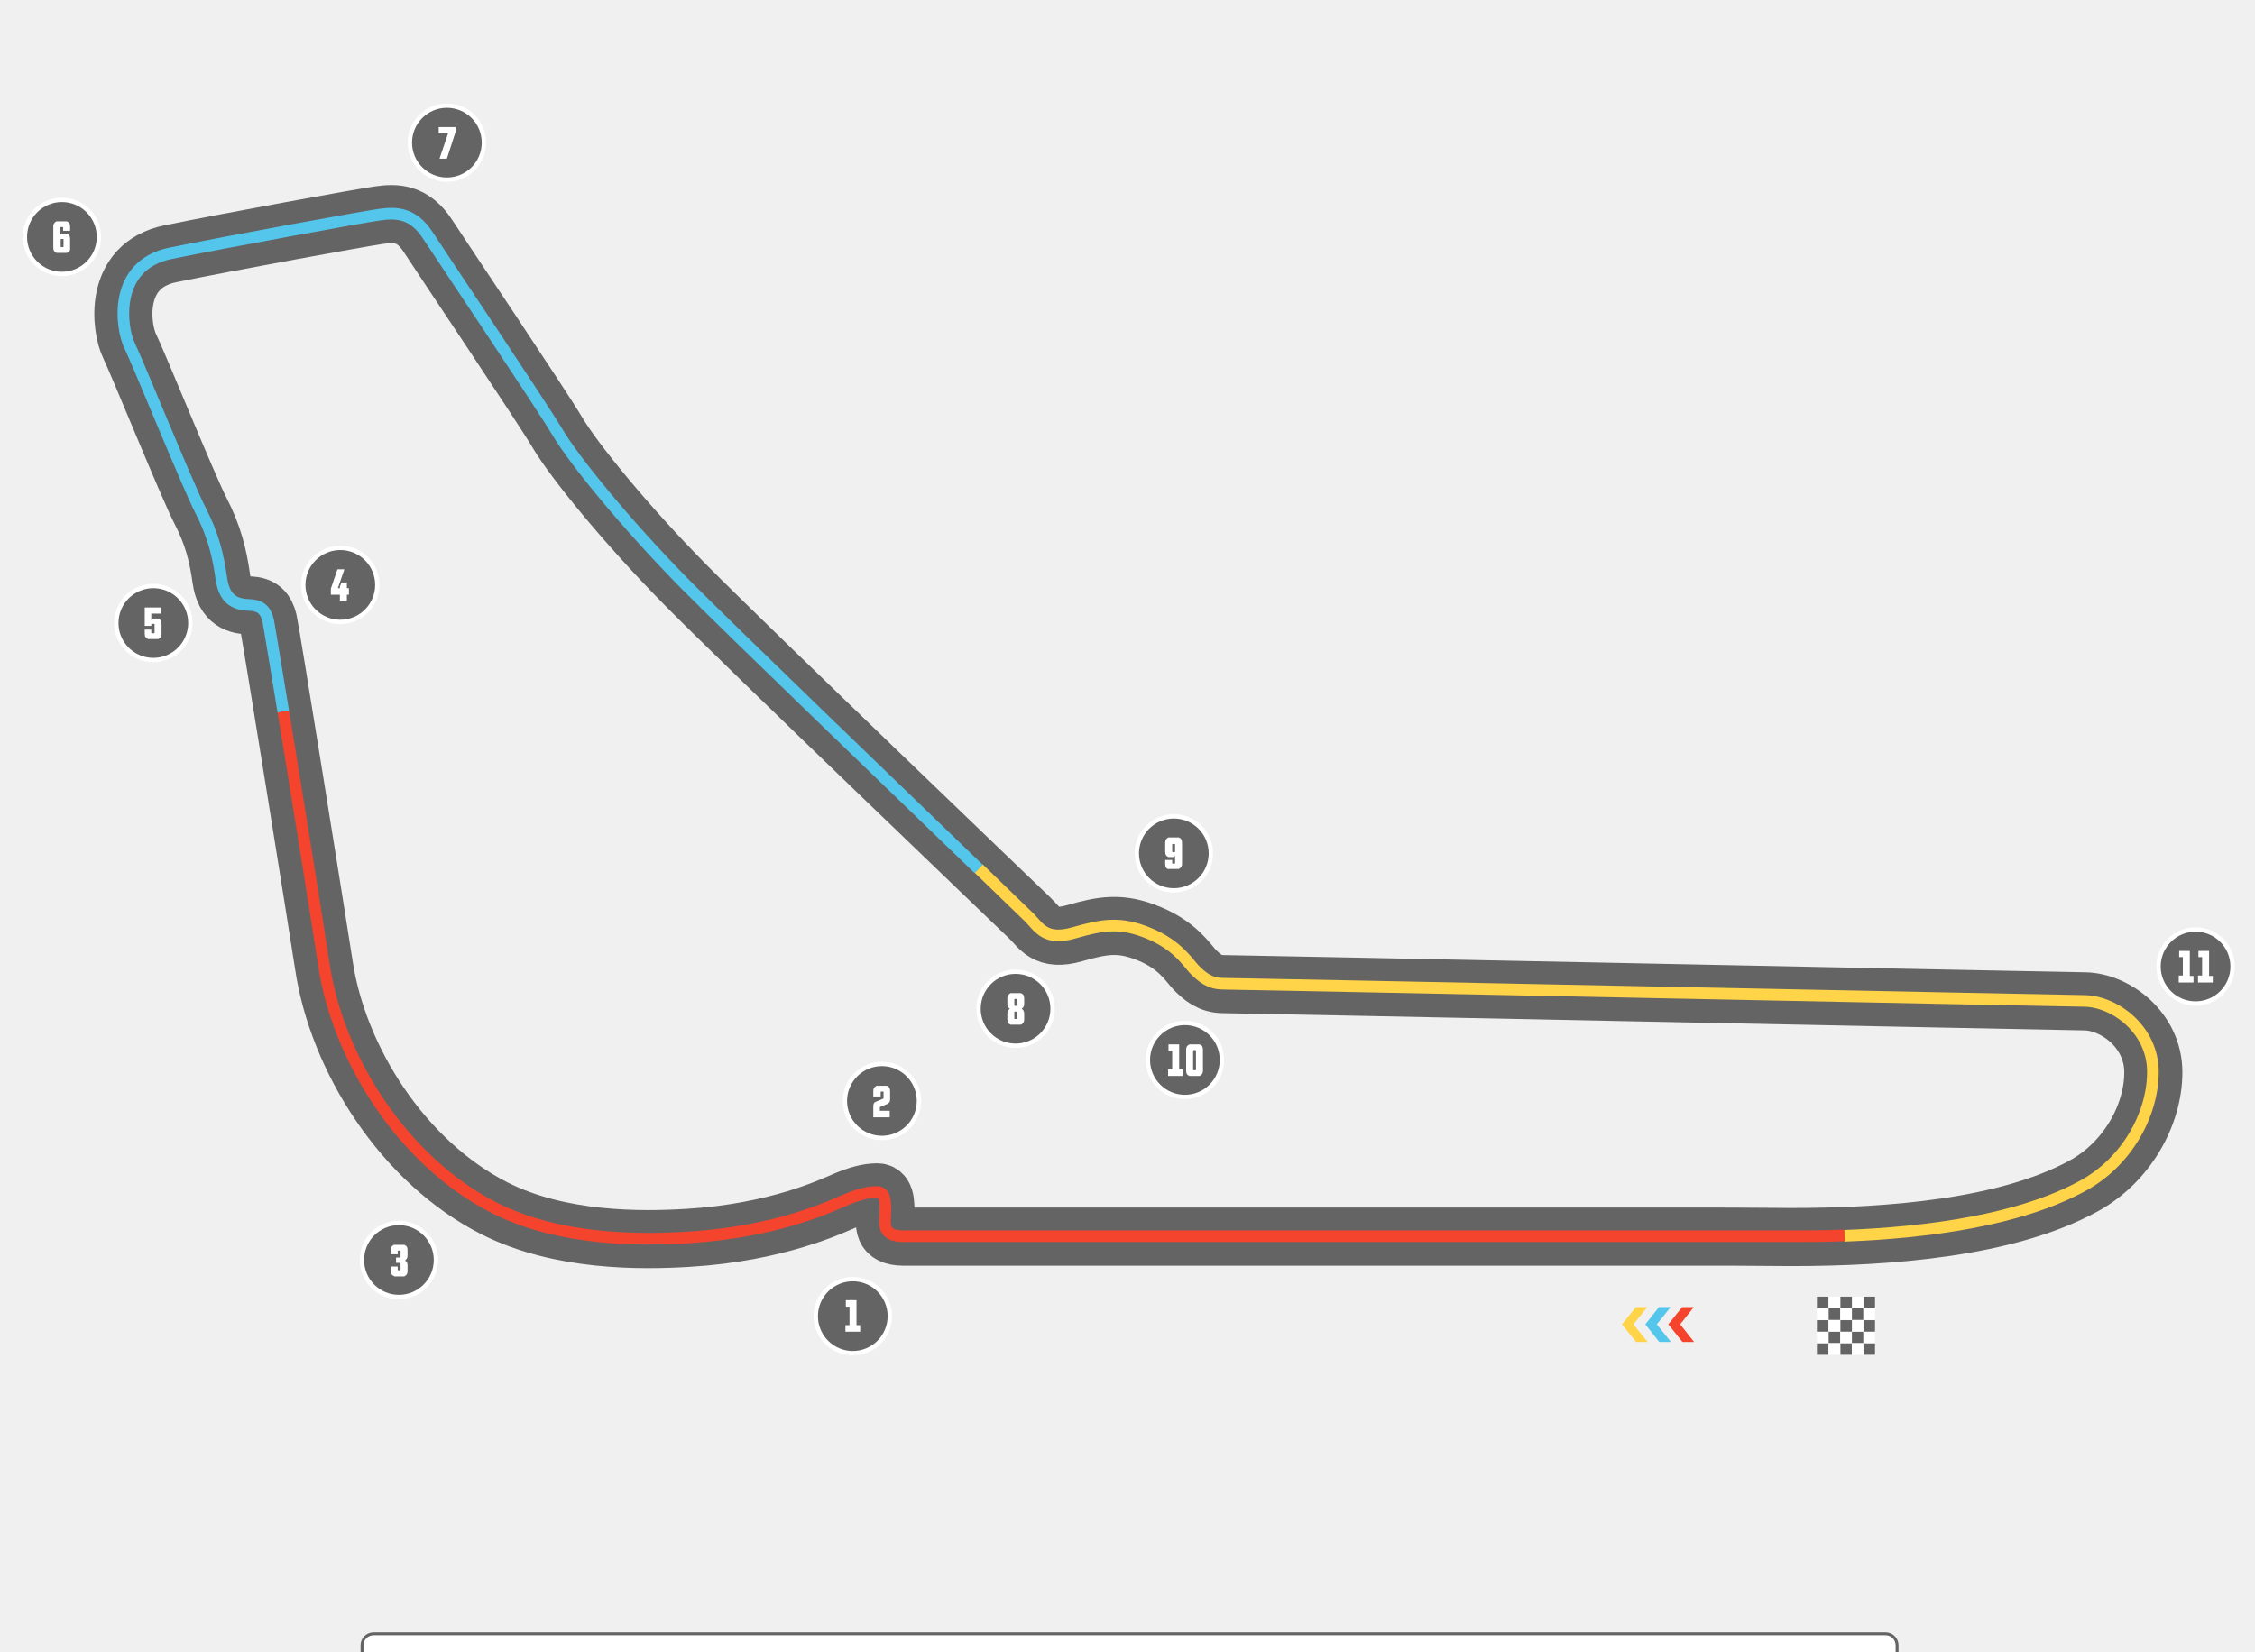
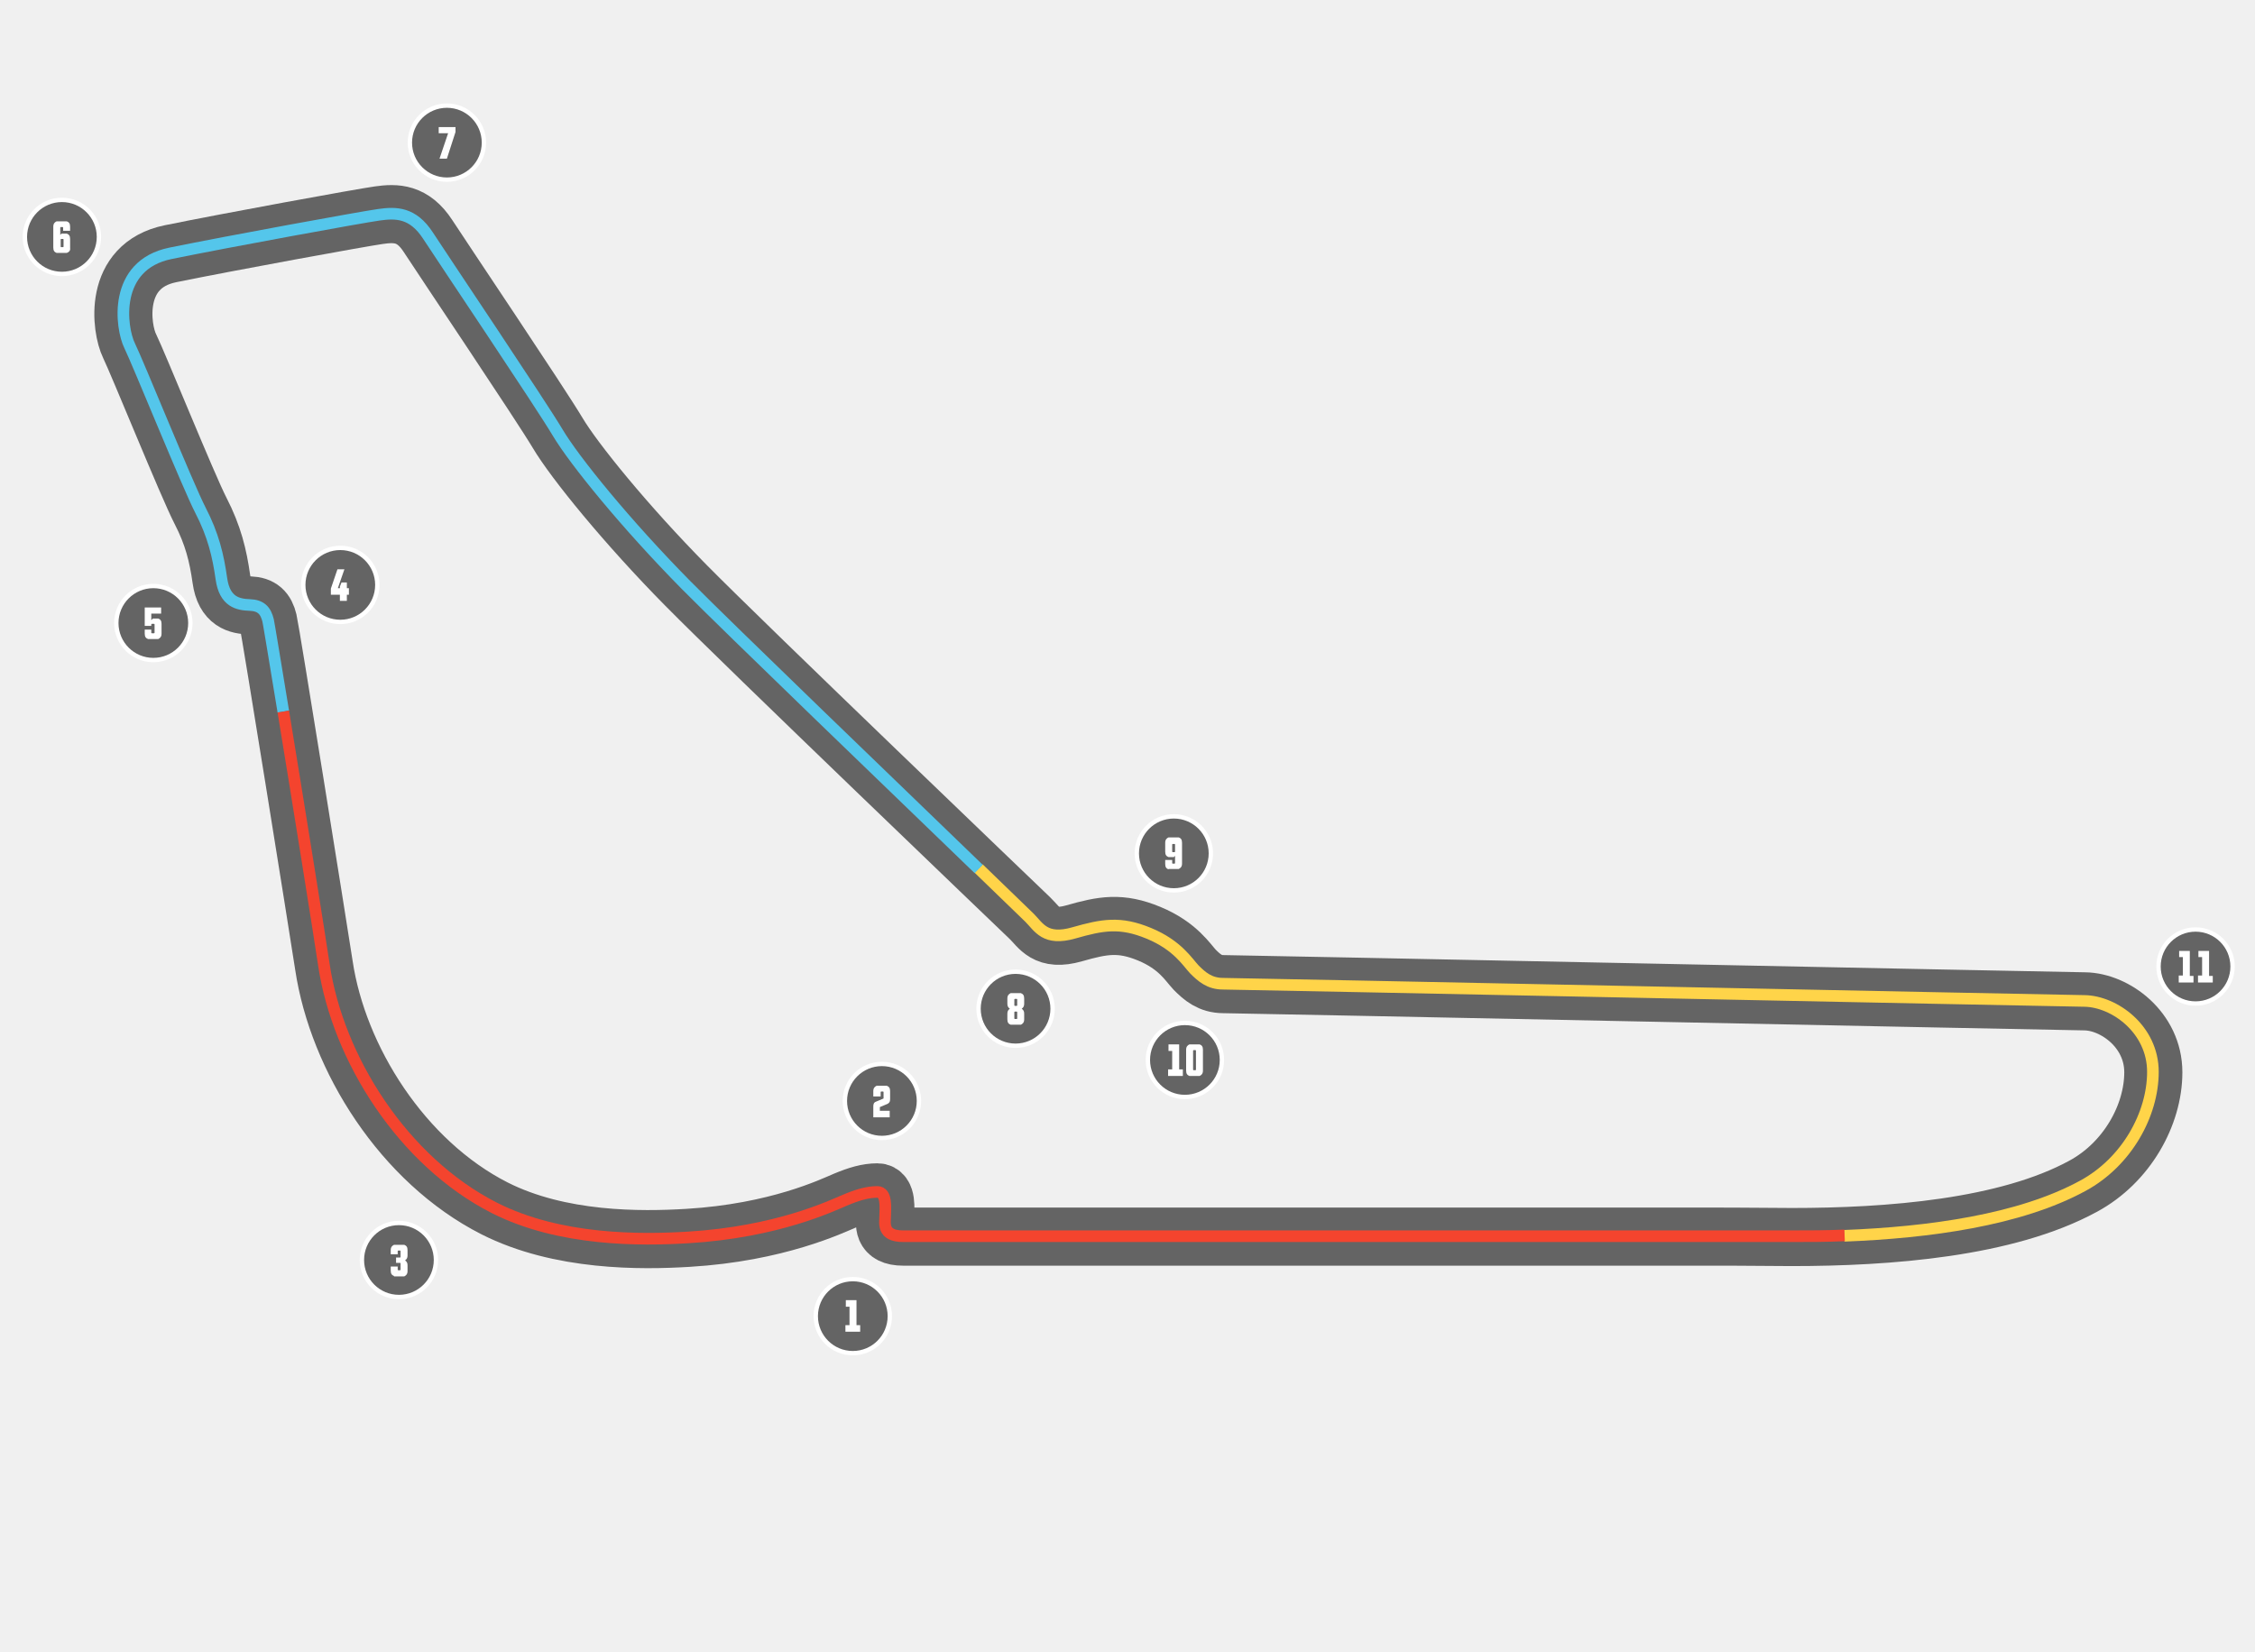
- <svg xmlns="http://www.w3.org/2000/svg" xmlns:xlink="http://www.w3.org/1999/xlink" version="1.1" x="0px" y="0px" viewBox="0 0 550 403" style="enable-background:new 0 0 550 443.7;" xml:space="preserve">
+ <svg xmlns="http://www.w3.org/2000/svg" version="1.1" x="0px" y="0px" viewBox="0 0 550 403" style="enable-background:new 0 0 550 443.7;" xml:space="preserve">
  <style type="text/css">
	.st0{fill:none;stroke:#646464;stroke-width:14.173;stroke-miterlimit:10;}
	.st1{fill:none;stroke:#FFD449;stroke-width:2.835;stroke-miterlimit:10;}
	.st2{fill:none;stroke:#54C6EB;stroke-width:2.835;stroke-miterlimit:10;}
	.st3{fill:none;stroke:#F4442E;stroke-width:2.835;stroke-miterlimit:10;}
	.st4{fill:none;stroke:#FFFFFF;stroke-width:2.126;}
	.st5{fill:#646464;}
	.st6{fill:#FFFFFF;}
	.st7{fill:none;stroke:#646464;stroke-width:2.835;stroke-miterlimit:10;}
	.st8{fill:#09BC8A;}
	.st9{fill:none;stroke:#09BC8A;stroke-width:1.984;stroke-miterlimit:10;}
	.st10{fill:none;stroke:#09BC8A;stroke-width:2.21;stroke-miterlimit:10;}
	.st11{fill:#FF3380;}
	.st12{fill:none;stroke:#FF3380;stroke-width:1.984;stroke-miterlimit:10;}
	.st13{fill:none;stroke:#646464;stroke-width:0.709;stroke-miterlimit:10;}
	.st14{fill:none;stroke:#F4442E;stroke-width:5.669;stroke-miterlimit:10;}
	.st15{fill:none;stroke:#54C6EB;stroke-width:5.669;stroke-miterlimit:10;}
	.st16{fill:none;stroke:#FFD449;stroke-width:5.669;stroke-miterlimit:10;}
	.st17{fill:none;stroke:#09BC8A;stroke-width:2.835;stroke-miterlimit:10;}
	.st18{clip-path:url(#SVGID_00000068658298010093746840000007256555623060923548_);}
	.st19{fill:#F4442E;}
	.st20{fill:#54C6EB;}
	.st21{fill:#FFD449;}
</style>
  <g id="コース">
    <path class="st0" d="M419.3,301.7c-22,0-193.8,0-199,0c-5.3,0-4.4-3.3-4.4-5s0.5-5.8-1.9-5.8s-4.8,0.7-7.9,2   c-3.1,1.3-16.5,7.8-38.3,9.1c-11.5,0.7-31.2,0.9-47.2-7.2c-22.4-11.4-38.2-36.5-41.6-59.3c-1.6-10.4-13-81.5-13.6-84   c-0.6-2.5-1.8-3.7-4.5-3.8c-2.8-0.1-6.1-0.7-6.9-6.4s-2-10.7-5.1-16.7c-3.1-6-15.2-35.9-17.3-40.2s-4.2-19.6,10-22.5   c14.2-2.9,46.5-8.8,50.8-9.4c4.2-0.6,8.3-0.6,12,5.1s27.5,41.1,31.6,48c4.1,6.9,16.7,22.4,31.3,37.2c14.6,14.8,81.5,78.9,83.9,81.2   s3.8,5.7,10.8,3.7c7-2,11.3-2.8,18.3,0.1c7,2.9,9.4,7,11.1,8.8c1.8,1.8,3.7,3.5,7,3.5s202.8,4.1,210.1,4.2   c7.3,0.1,16.7,6.9,16.7,17.3c0,10.4-6.4,22-17.1,27.8c-18.7,10.2-47.4,12.4-71.1,12.4C424.7,301.7,419.3,301.7,419.3,301.7z" />
  </g>
  <g id="セクター">
    <path class="st1" d="M238.7,211.9c7,6.8,11.8,11.4,12.4,12c2.3,2.3,3.8,5.7,10.8,3.7c7-2,11.3-2.8,18.3,0.1c7,2.9,9.4,7,11.1,8.8   c1.8,1.8,3.7,3.5,7,3.5s202.8,4.1,210.1,4.2c7.3,0.1,16.7,6.9,16.7,17.3c0,10.4-6.4,22-17.1,27.8c-15.4,8.4-37.6,11.4-58.2,12.2" />
    <path class="st2" d="M69.1,173.6c-2-12.1-3.5-21.3-3.7-22.2c-0.6-2.5-1.8-3.7-4.5-3.8c-2.8-0.1-6.1-0.7-6.9-6.4s-2-10.7-5.1-16.7   c-3.1-6-15.2-35.9-17.3-40.2s-4.2-19.6,10-22.5c14.2-2.9,46.5-8.8,50.8-9.4c4.2-0.6,8.3-0.6,12,5.1s27.5,41.1,31.6,48   c4.1,6.9,16.7,22.4,31.3,37.2c10.9,11,50.8,49.4,71.4,69.3" />
    <path class="st3" d="M449.9,301.4c-4.4,0.2-8.7,0.2-12.9,0.2c-12.3,0-17.7,0-17.7,0c-22,0-193.8,0-199,0c-5.3,0-4.4-3.3-4.4-5   s0.5-5.8-1.9-5.8s-4.8,0.7-7.9,2c-3.1,1.3-16.5,7.8-38.3,9.1c-11.5,0.7-31.2,0.9-47.2-7.2c-22.4-11.4-38.2-36.5-41.6-59.3   c-1-6.8-6.2-39.3-9.9-61.8" />
  </g>
  <g id="コーナー番号">
    <g>
      <g>
        <circle class="st4" cx="208" cy="321.1" r="8.5" />
        <circle class="st5" cx="208" cy="321.1" r="8.5" />
      </g>
      <g>
        <path class="st6" d="M206.2,324.9v-1.6h1v-4.5h-0.9v-1.6h2.6v6.1h0.9v1.6H206.2z" />
      </g>
    </g>
    <g>
      <g>
        <circle class="st4" cx="215.1" cy="268.6" r="8.5" />
        <circle class="st5" cx="215.1" cy="268.6" r="8.5" />
      </g>
      <g>
        <path class="st6" d="M213,272.5V270c0-0.6,0.1-1,0.6-1.2l1.9-0.8v-1.6l-0.1-0.1h-0.5l-0.1,0.1v1.1H213v-1.3     c0-0.8,0.4-1.1,0.8-1.3h2.5c0.5,0.2,0.8,0.5,0.8,1.3v1.9c0,0.6-0.1,0.9-0.6,1.2l-1.9,0.8v0.9h2.4v1.6H213z" />
      </g>
    </g>
    <g>
      <g>
        <circle class="st4" cx="97.3" cy="307.4" r="8.5" />
        <circle class="st5" cx="97.3" cy="307.4" r="8.5" />
      </g>
      <g>
        <path class="st6" d="M96.1,311.3c-0.5-0.2-0.8-0.5-0.8-1.3v-1H97v0.8l0.1,0.1h0.5l0.1-0.1v-1.6l-0.1-0.1h-1v-1.3h1l0.1-0.1v-1.5     l-0.1-0.1h-0.5l-0.1,0.1v0.8h-1.7v-1c0-0.8,0.4-1.1,0.8-1.3h2.5c0.5,0.2,0.8,0.5,0.8,1.3v1.3c0,0.6-0.2,0.9-0.6,1.2     c0.4,0.3,0.6,0.6,0.6,1.2v1.4c0,0.8-0.4,1.1-0.8,1.3H96.1z" />
      </g>
    </g>
    <g>
      <g>
        <circle class="st4" cx="83" cy="142.7" r="8.5" />
        <circle class="st5" cx="83" cy="142.7" r="8.5" />
      </g>
      <g>
        <path class="st6" d="M84.6,145.1v1.5h-1.7v-1.5h-2.2v-1.5l1.6-4.7h1.7l-1.6,4.6h0.5v-0.4l0.4-1h1.3v1.4h0.5v1.6H84.6z" />
      </g>
    </g>
    <g>
      <g>
        <circle class="st4" cx="37.4" cy="152" r="8.5" />
        <circle class="st5" cx="37.4" cy="152" r="8.5" />
      </g>
      <g>
        <path class="st6" d="M36.1,155.9c-0.5-0.2-0.8-0.5-0.8-1.3v-1h1.6v0.8l0.1,0.1h0.6l0.1-0.1v-2.1l-0.1-0.1H37l-0.1,0.1v0.4h-1.6     v-4.5h4v1.5h-2.4v1.6l0.4-0.4h1.3c0.5,0.2,0.8,0.5,0.8,1.3v2.4c0,0.8-0.4,1.1-0.8,1.3H36.1z" />
      </g>
    </g>
    <g>
      <g>
        <circle class="st4" cx="15.1" cy="57.8" r="8.5" />
        <circle class="st5" cx="15.1" cy="57.8" r="8.5" />
      </g>
      <g>
        <path class="st6" d="M16.3,61.7h-2.5c-0.5-0.2-0.8-0.5-0.8-1.3v-5.1c0-0.8,0.4-1.1,0.8-1.3h2.5c0.5,0.2,0.8,0.5,0.8,1.3v1h-1.7     v-0.8l-0.1-0.1h-0.5l-0.1,0.1v1.8L15,57h1.3c0.5,0.2,0.8,0.5,0.8,1.3v2.2C17.2,61.2,16.8,61.5,16.3,61.7z M15.4,60.3l0.1-0.1     v-1.8l-0.1-0.1h-0.5l-0.1,0.1v1.8l0.1,0.1H15.4z" />
      </g>
    </g>
    <g>
      <g>
        <circle class="st4" cx="109" cy="34.8" r="8.5" />
        <circle class="st5" cx="109" cy="34.8" r="8.5" />
      </g>
      <g>
        <path class="st6" d="M107.2,38.7l2.1-6.2H107V31h4.1v1.2l-2.1,6.5H107.2z" />
      </g>
    </g>
    <g>
      <g>
        <circle class="st4" cx="247.7" cy="246.1" r="8.5" />
        <circle class="st5" cx="247.7" cy="246.1" r="8.5" />
      </g>
      <g>
        <path class="st6" d="M246.5,250c-0.5-0.2-0.8-0.5-0.8-1.3v-1.4c0-0.6,0.2-0.9,0.6-1.2c-0.4-0.3-0.6-0.6-0.6-1.2v-1.3     c0-0.8,0.4-1.1,0.8-1.3h2.5c0.5,0.2,0.8,0.5,0.8,1.3v1.3c0,0.6-0.2,0.9-0.6,1.2c0.4,0.3,0.6,0.6,0.6,1.2v1.4     c0,0.8-0.4,1.1-0.8,1.3H246.5z M247.4,245.3l0.1,0.1h0.5l0.1-0.1v-1.5l-0.1-0.1h-0.5l-0.1,0.1V245.3z M248.1,248.5v-1.6l-0.1-0.1     h-0.5l-0.1,0.1v1.6l0.1,0.1h0.5L248.1,248.5z" />
      </g>
    </g>
    <g>
      <g>
        <circle class="st4" cx="286.3" cy="208.2" r="8.5" />
        <circle class="st5" cx="286.3" cy="208.2" r="8.5" />
      </g>
      <g>
        <path class="st6" d="M285,212.1c-0.5-0.2-0.8-0.5-0.8-1.3v-1h1.7v0.8l0.1,0.1h0.5l0.1-0.1v-1.8l-0.3,0.3H285     c-0.5-0.2-0.8-0.5-0.8-1.3v-2.2c0-0.8,0.4-1.1,0.8-1.3h2.5c0.5,0.2,0.8,0.5,0.8,1.3v5.1c0,0.8-0.4,1.1-0.8,1.3H285z M286.6,207.8     V206l-0.1-0.1H286l-0.1,0.1v1.8l0.1,0.1h0.5L286.6,207.8z" />
      </g>
    </g>
    <g>
      <g>
        <circle class="st4" cx="289" cy="258.6" r="8.5" />
        <circle class="st5" cx="289" cy="258.6" r="8.5" />
      </g>
      <g>
        <path class="st6" d="M284.9,262.5v-1.6h1v-4.5h-0.9v-1.6h2.6v6.1h0.9v1.6H284.9z" />
        <path class="st6" d="M292.6,262.5h-2.5c-0.5-0.2-0.8-0.5-0.8-1.3v-5.1c0-0.8,0.4-1.1,0.8-1.3h2.5c0.5,0.2,0.8,0.5,0.8,1.3v5.1     C293.4,262,293,262.3,292.6,262.5z M291.7,256.3l-0.1-0.1h-0.5l-0.1,0.1v4.7l0.1,0.1h0.5l0.1-0.1V256.3z" />
      </g>
    </g>
    <g>
      <g>
        <circle class="st4" cx="535.5" cy="235.8" r="8.5" />
        <circle class="st5" cx="535.5" cy="235.8" r="8.5" />
      </g>
      <g>
        <path class="st6" d="M531.4,239.6V238h1v-4.5h-0.9V232h2.6v6.1h0.9v1.6H531.4z" />
        <path class="st6" d="M536.1,239.6V238h1v-4.5h-0.9V232h2.6v6.1h0.9v1.6H536.1z" />
      </g>
    </g>
  </g>
-   <g id="アイコン">
-     <g>
-       <rect x="454.5" y="327.7" transform="matrix(-1 -1.604240e-11 1.604240e-11 -1 911.8229 658.2253)" class="st5" width="2.8" height="2.8" />
-       <rect x="448.8" y="327.7" transform="matrix(-1 -1.475898e-11 1.475898e-11 -1 900.4844 658.2253)" class="st5" width="2.8" height="2.8" />
-       <rect x="451.7" y="324.9" transform="matrix(-1 -1.475898e-11 1.475898e-11 -1 906.1536 652.5561)" class="st5" width="2.8" height="2.8" />
-       <rect x="446" y="324.9" transform="matrix(-1 -1.668411e-11 1.668411e-11 -1 894.8151 652.5561)" class="st5" width="2.8" height="2.8" />
-       <rect x="451.7" y="319.2" transform="matrix(-1 -1.796753e-11 1.796753e-11 -1 906.1536 641.2175)" class="st5" width="2.8" height="2.8" />
-       <rect x="446" y="319.2" transform="matrix(-1 -1.475898e-11 1.475898e-11 -1 894.8151 641.2175)" class="st5" width="2.8" height="2.8" />
-       <rect x="443.2" y="327.7" transform="matrix(-1 -1.475898e-11 1.475898e-11 -1 889.1458 658.2253)" class="st5" width="2.8" height="2.8" />
-       <rect x="446" y="327.7" transform="matrix(-1 -1.475898e-11 1.475898e-11 -1 894.8151 658.2253)" class="st6" width="2.8" height="2.8" />
-       <rect x="451.7" y="327.7" transform="matrix(-1 -1.604240e-11 1.604240e-11 -1 906.1536 658.2253)" class="st6" width="2.8" height="2.8" />
-       <rect x="454.5" y="324.9" transform="matrix(-1 -1.411772e-11 1.411772e-11 -1 911.8229 652.5561)" class="st6" width="2.8" height="2.8" />
-       <rect x="448.8" y="324.9" transform="matrix(-1 -1.796753e-11 1.796753e-11 -1 900.4844 652.5561)" class="st6" width="2.8" height="2.8" />
-       <rect x="443.2" y="324.9" transform="matrix(-1 -1.540069e-11 1.540069e-11 -1 889.1458 652.5561)" class="st6" width="2.8" height="2.8" />
-       <rect x="446" y="322" transform="matrix(-1 -1.604240e-11 1.604240e-11 -1 894.8151 646.8868)" class="st6" width="2.8" height="2.8" />
-       <rect x="451.7" y="322" transform="matrix(-1 -1.604240e-11 1.604240e-11 -1 906.1536 646.8868)" class="st6" width="2.8" height="2.8" />
-       <rect x="446" y="316.4" transform="matrix(-1 -1.540069e-11 1.540069e-11 -1 894.8151 635.5482)" class="st6" width="2.8" height="2.8" />
-       <rect x="451.7" y="316.4" transform="matrix(-1 -1.475898e-11 1.475898e-11 -1 906.1536 635.5482)" class="st6" width="2.8" height="2.8" />
-       <rect x="454.5" y="319.2" transform="matrix(-1 -1.411772e-11 1.411772e-11 -1 911.8229 641.2175)" class="st6" width="2.8" height="2.8" />
-       <rect x="448.8" y="319.2" transform="matrix(-1 -1.540069e-11 1.540069e-11 -1 900.4844 641.2175)" class="st6" width="2.8" height="2.8" />
-       <rect x="443.2" y="319.2" transform="matrix(-1 -1.540069e-11 1.540069e-11 -1 889.1458 641.2175)" class="st6" width="2.8" height="2.8" />
-       <rect x="454.5" y="322" transform="matrix(-1 -1.475898e-11 1.475898e-11 -1 911.8229 646.8868)" class="st5" width="2.8" height="2.8" />
-       <rect x="448.8" y="322" transform="matrix(-1 -1.411772e-11 1.411772e-11 -1 900.4844 646.8868)" class="st5" width="2.8" height="2.8" />
-       <rect x="448.8" y="316.4" transform="matrix(-1 -1.540069e-11 1.540069e-11 -1 900.4844 635.5482)" class="st5" width="2.8" height="2.8" />
-       <rect x="443.2" y="322" transform="matrix(-1 -1.475898e-11 1.475898e-11 -1 889.1458 646.8868)" class="st5" width="2.8" height="2.8" />
-       <rect x="454.5" y="316.4" transform="matrix(-1 -1.604240e-11 1.604240e-11 -1 911.8229 635.5482)" class="st5" width="2.8" height="2.8" />
-       <rect x="443.2" y="316.4" transform="matrix(-1 -1.411772e-11 1.411772e-11 -1 889.1458 635.5482)" class="st5" width="2.8" height="2.8" />
-     </g>
-     <g>
-       <g>
-         <path class="st6" d="M462.8,426.3c0,1.6-1.3,2.8-2.8,2.8H91.1c-1.6,0-2.8-1.3-2.8-2.8v-24.9c0-1.6,1.3-2.8,2.8-2.8h368.8     c1.6,0,2.8,1.3,2.8,2.8V426.3z" />
-         <path class="st13" d="M462.8,426.3c0,1.6-1.3,2.8-2.8,2.8H91.1c-1.6,0-2.8-1.3-2.8-2.8v-24.9c0-1.6,1.3-2.8,2.8-2.8h368.8     c1.6,0,2.8,1.3,2.8,2.8V426.3z" />
-       </g>
-       <g>
-         <path class="st5" d="M133.8,415.3v2.6c0,1.3-0.6,1.7-1.3,2h-3.3c-0.7-0.3-1.3-0.7-1.3-2v-2h1.8v2.1l0.4,0.4h1.6l0.4-0.4v-2.8     l-0.3-0.4L129,414c-0.8-0.3-1.1-0.8-1.1-1.9v-2.2c0-1.3,0.6-1.7,1.3-2h3.3c0.7,0.3,1.3,0.7,1.3,2v1.9H132v-2.1l-0.4-0.4h-1.6     l-0.4,0.4v2.4l0.4,0.4l2.6,0.7C133.4,413.6,133.8,414.1,133.8,415.3z" />
-         <path class="st5" d="M135.1,407.9h5.1v1.6h-3.3v3.4h3.1v1.6h-3.1v3.7h3.4v1.6h-5.2V407.9z" />
-         <path class="st5" d="M147.5,417.9c0,1.3-0.6,1.7-1.3,2h-3.3c-0.7-0.3-1.3-0.7-1.3-2v-8c0-1.3,0.6-1.7,1.3-2h3.3     c0.7,0.3,1.3,0.7,1.3,2v2.7h-1.8v-2.8l-0.4-0.4h-1.6l-0.4,0.4v8.3l0.4,0.4h1.6l0.4-0.4v-2.7h1.8V417.9z" />
-         <path class="st5" d="M152.2,409.5v10.3h-1.8v-10.3h-2.1v-1.6h6.1v1.6H152.2z" />
-         <path class="st5" d="M161.1,417.9c0,1.3-0.6,1.7-1.3,2h-3.3c-0.7-0.3-1.3-0.7-1.3-2v-8c0-1.3,0.6-1.7,1.3-2h3.3     c0.7,0.3,1.3,0.7,1.3,2V417.9z M159.3,409.7l-0.4-0.4h-1.6l-0.4,0.4v8.3l0.4,0.4h1.6l0.4-0.4V409.7z" />
-         <path class="st5" d="M162.5,419.8v-12h4.6c0.7,0.3,1.3,0.7,1.3,2v2.6c0,1.3-0.6,1.6-1.3,1.9l-0.3,0.1l2.1,4.3v1.1h-1.6l-2.2-5.1     h-0.8v5.1H162.5z M164.3,409.4v3.9h2l0.4-0.4v-3.1l-0.4-0.4H164.3z" />
-         <path class="st5" d="M172.6,419.8v-1.6h1.8v-8.7h-1.7v-1.6h3.5v10.4h1.7v1.6H172.6z" />
-       </g>
-       <line class="st14" x1="102.5" y1="413.9" x2="123.7" y2="413.9" />
-       <g>
-         <path class="st5" d="M223.9,415.3v2.6c0,1.3-0.6,1.7-1.3,2h-3.3c-0.7-0.3-1.3-0.7-1.3-2v-2h1.8v2.1l0.4,0.4h1.6l0.4-0.4v-2.8     l-0.3-0.4l-2.6-0.8c-0.8-0.3-1.1-0.8-1.1-1.9v-2.2c0-1.3,0.6-1.7,1.3-2h3.3c0.7,0.3,1.3,0.7,1.3,2v1.9h-1.8v-2.1l-0.4-0.4h-1.6     l-0.4,0.4v2.4l0.4,0.4l2.6,0.7C223.5,413.6,223.9,414.1,223.9,415.3z" />
-         <path class="st5" d="M225.2,407.9h5.1v1.6H227v3.4h3.1v1.6H227v3.7h3.4v1.6h-5.2V407.9z" />
-         <path class="st5" d="M237.6,417.9c0,1.3-0.6,1.7-1.3,2h-3.3c-0.7-0.3-1.3-0.7-1.3-2v-8c0-1.3,0.6-1.7,1.3-2h3.3     c0.7,0.3,1.3,0.7,1.3,2v2.7h-1.8v-2.8l-0.4-0.4h-1.6l-0.4,0.4v8.3l0.4,0.4h1.6l0.4-0.4v-2.7h1.8V417.9z" />
-         <path class="st5" d="M242.3,409.5v10.3h-1.8v-10.3h-2.1v-1.6h6.1v1.6H242.3z" />
-         <path class="st5" d="M251.2,417.9c0,1.3-0.6,1.7-1.3,2h-3.3c-0.7-0.3-1.3-0.7-1.3-2v-8c0-1.3,0.6-1.7,1.3-2h3.3     c0.7,0.3,1.3,0.7,1.3,2V417.9z M249.4,409.7l-0.4-0.4h-1.6l-0.4,0.4v8.3l0.4,0.4h1.6l0.4-0.4V409.7z" />
-         <path class="st5" d="M252.6,419.8v-12h4.6c0.7,0.3,1.3,0.7,1.3,2v2.6c0,1.3-0.6,1.6-1.3,1.9l-0.3,0.1l2.1,4.3v1.1h-1.6l-2.2-5.1     h-0.8v5.1H252.6z M254.4,409.4v3.9h2l0.4-0.4v-3.1l-0.4-0.4H254.4z" />
-         <path class="st5" d="M262.3,419.8v-3.6c0-1.1,0.4-1.7,1.2-2.1l3-1.2v-3.2l-0.4-0.4h-1.7l-0.4,0.4v2h-1.8v-1.9     c0-1.3,0.6-1.7,1.3-2h3.3c0.7,0.3,1.3,0.7,1.3,2v2.5c0,1.1-0.3,1.7-1.1,2.1l-3,1.2v2.5h4.1v1.6H262.3z" />
-       </g>
-       <line class="st15" x1="192.6" y1="413.9" x2="213.8" y2="413.9" />
-       <g>
-         <path class="st5" d="M313.7,415.3v2.6c0,1.3-0.6,1.7-1.3,2h-3.3c-0.7-0.3-1.3-0.7-1.3-2v-2h1.8v2.1l0.4,0.4h1.6l0.4-0.4v-2.8     l-0.3-0.4L309,414c-0.8-0.3-1.1-0.8-1.1-1.9v-2.2c0-1.3,0.6-1.7,1.3-2h3.3c0.7,0.3,1.3,0.7,1.3,2v1.9h-1.8v-2.1l-0.4-0.4H310     l-0.4,0.4v2.4l0.4,0.4l2.6,0.7C313.4,413.6,313.7,414.1,313.7,415.3z" />
-         <path class="st5" d="M315.1,407.9h5.1v1.6h-3.3v3.4h3.1v1.6h-3.1v3.7h3.4v1.6h-5.2V407.9z" />
-         <path class="st5" d="M327.4,417.9c0,1.3-0.6,1.7-1.3,2h-3.3c-0.7-0.3-1.3-0.7-1.3-2v-8c0-1.3,0.6-1.7,1.3-2h3.3     c0.7,0.3,1.3,0.7,1.3,2v2.7h-1.8v-2.8l-0.4-0.4h-1.6l-0.4,0.4v8.3l0.4,0.4h1.6l0.4-0.4v-2.7h1.8V417.9z" />
-         <path class="st5" d="M332.1,409.5v10.3h-1.8v-10.3h-2.1v-1.6h6.1v1.6H332.1z" />
-         <path class="st5" d="M341,417.9c0,1.3-0.6,1.7-1.3,2h-3.3c-0.7-0.3-1.3-0.7-1.3-2v-8c0-1.3,0.6-1.7,1.3-2h3.3     c0.7,0.3,1.3,0.7,1.3,2V417.9z M339.2,409.7l-0.4-0.4h-1.6l-0.4,0.4v8.3l0.4,0.4h1.6l0.4-0.4V409.7z" />
-         <path class="st5" d="M342.4,419.8v-12h4.6c0.7,0.3,1.3,0.7,1.3,2v2.6c0,1.3-0.6,1.6-1.3,1.9l-0.3,0.1l2.1,4.3v1.1h-1.6l-2.2-5.1     h-0.8v5.1H342.4z M344.2,409.4v3.9h2l0.4-0.4v-3.1l-0.4-0.4H344.2z" />
-         <path class="st5" d="M353.4,419.8c-0.7-0.3-1.3-0.7-1.3-2v-1.7h1.8v1.8l0.4,0.4h1.7l0.4-0.4v-3.2l-0.4-0.3h-1.8V413h1.8l0.4-0.4     v-3l-0.4-0.4h-1.7l-0.4,0.4v1.8h-1.8v-1.7c0-1.3,0.6-1.7,1.3-2h3.3c0.7,0.3,1.3,0.7,1.3,2v1.9c0,1-0.2,1.5-0.9,1.9     c0.6,0.4,0.9,0.9,0.9,1.9v2.2c0,1.3-0.6,1.7-1.3,2H353.4z" />
-       </g>
-       <line class="st16" x1="282.4" y1="413.9" x2="303.7" y2="413.9" />
-       <g>
-         <path class="st5" d="M403.6,417.9c0,1.3-0.6,1.7-1.3,2h-4.6v-12h4.6c0.7,0.3,1.3,0.7,1.3,2V417.9z M399.5,409.4v9h2l0.4-0.4v-8.3     l-0.4-0.4H399.5z" />
-         <path class="st5" d="M405,419.8v-12h4.6c0.7,0.3,1.3,0.7,1.3,2v2.6c0,1.3-0.6,1.6-1.3,1.9l-0.3,0.1l2.1,4.3v1.1h-1.6l-2.2-5.1     h-0.8v5.1H405z M406.8,409.4v3.9h2l0.4-0.4v-3.1l-0.4-0.4H406.8z" />
-         <path class="st5" d="M418.1,415.3v2.6c0,1.3-0.6,1.7-1.3,2h-3.3c-0.7-0.3-1.3-0.7-1.3-2v-2h1.8v2.1l0.4,0.4h1.6l0.4-0.4v-2.8     l-0.3-0.4l-2.6-0.8c-0.8-0.3-1.1-0.8-1.1-1.9v-2.2c0-1.3,0.6-1.7,1.3-2h3.3c0.7,0.3,1.3,0.7,1.3,2v1.9h-1.8v-2.1l-0.4-0.4h-1.6     l-0.4,0.4v2.4l0.4,0.4l2.6,0.7C417.7,413.6,418.1,414.1,418.1,415.3z" />
-         <path class="st5" d="M425.6,409.5h-3.9v-1.6h5.8v1.5l-4,8.9h4v1.6h-5.9v-1.5L425.6,409.5z" />
-         <path class="st5" d="M434.8,417.9c0,1.3-0.6,1.7-1.3,2h-3.3c-0.7-0.3-1.3-0.7-1.3-2v-8c0-1.3,0.6-1.7,1.3-2h3.3     c0.7,0.3,1.3,0.7,1.3,2V417.9z M433,409.7l-0.4-0.4H431l-0.4,0.4v8.3l0.4,0.4h1.6l0.4-0.4V409.7z" />
-         <path class="st5" d="M440.5,407.9h1.6v12h-1.6l-2.6-7.1h-0.2v7.1h-1.6v-12h1.6l2.6,7.1h0.2V407.9z" />
-         <path class="st5" d="M443.5,407.9h5.1v1.6h-3.3v3.4h3.1v1.6h-3.1v3.7h3.4v1.6h-5.2V407.9z" />
-       </g>
-       <g>
-         <g>
-           <g>
-             <g>
-               <line class="st17" x1="373.7" y1="406.5" x2="373.7" y2="421.4" />
-             </g>
-             <g>
-               <path class="st8" d="M381.3,413.9c0,0.8-0.7,1.4-1.5,1.4c-0.8,0-1.5-0.6-1.5-1.4c0-0.8,0.7-1.4,1.5-1.4        C380.7,412.5,381.3,413.2,381.3,413.9z" />
-             </g>
-             <g>
-               <ellipse class="st8" cx="385.9" cy="413.9" rx="1.5" ry="1.4" />
-             </g>
-             <g>
-               <line class="st17" x1="392" y1="406.5" x2="392" y2="421.4" />
-             </g>
-           </g>
-         </g>
-       </g>
-     </g>
-     <g>
-       <defs>
-         <rect id="SVGID_1_" x="394.4" y="318.9" width="22.3" height="8.5" />
-       </defs>
-       <clipPath id="SVGID_00000183950086648462034440000016527311867714610055_">
-         <use xlink:href="#SVGID_1_" style="overflow:visible;" />
-       </clipPath>
-       <g style="clip-path:url(#SVGID_00000183950086648462034440000016527311867714610055_);">
-         <polygon class="st19" points="415.4,330.2 412.6,330.2 406.9,323.1 412.6,316 415.4,316 409.8,323.1    " />
-         <polygon class="st20" points="409.8,330.2 406.9,330.2 401.3,323.1 406.9,316 409.8,316 404.1,323.1    " />
-         <polygon class="st21" points="404.1,330.2 401.3,330.2 395.6,323.1 401.3,316 404.1,316 398.4,323.1    " />
-       </g>
-     </g>
-   </g>
</svg>
